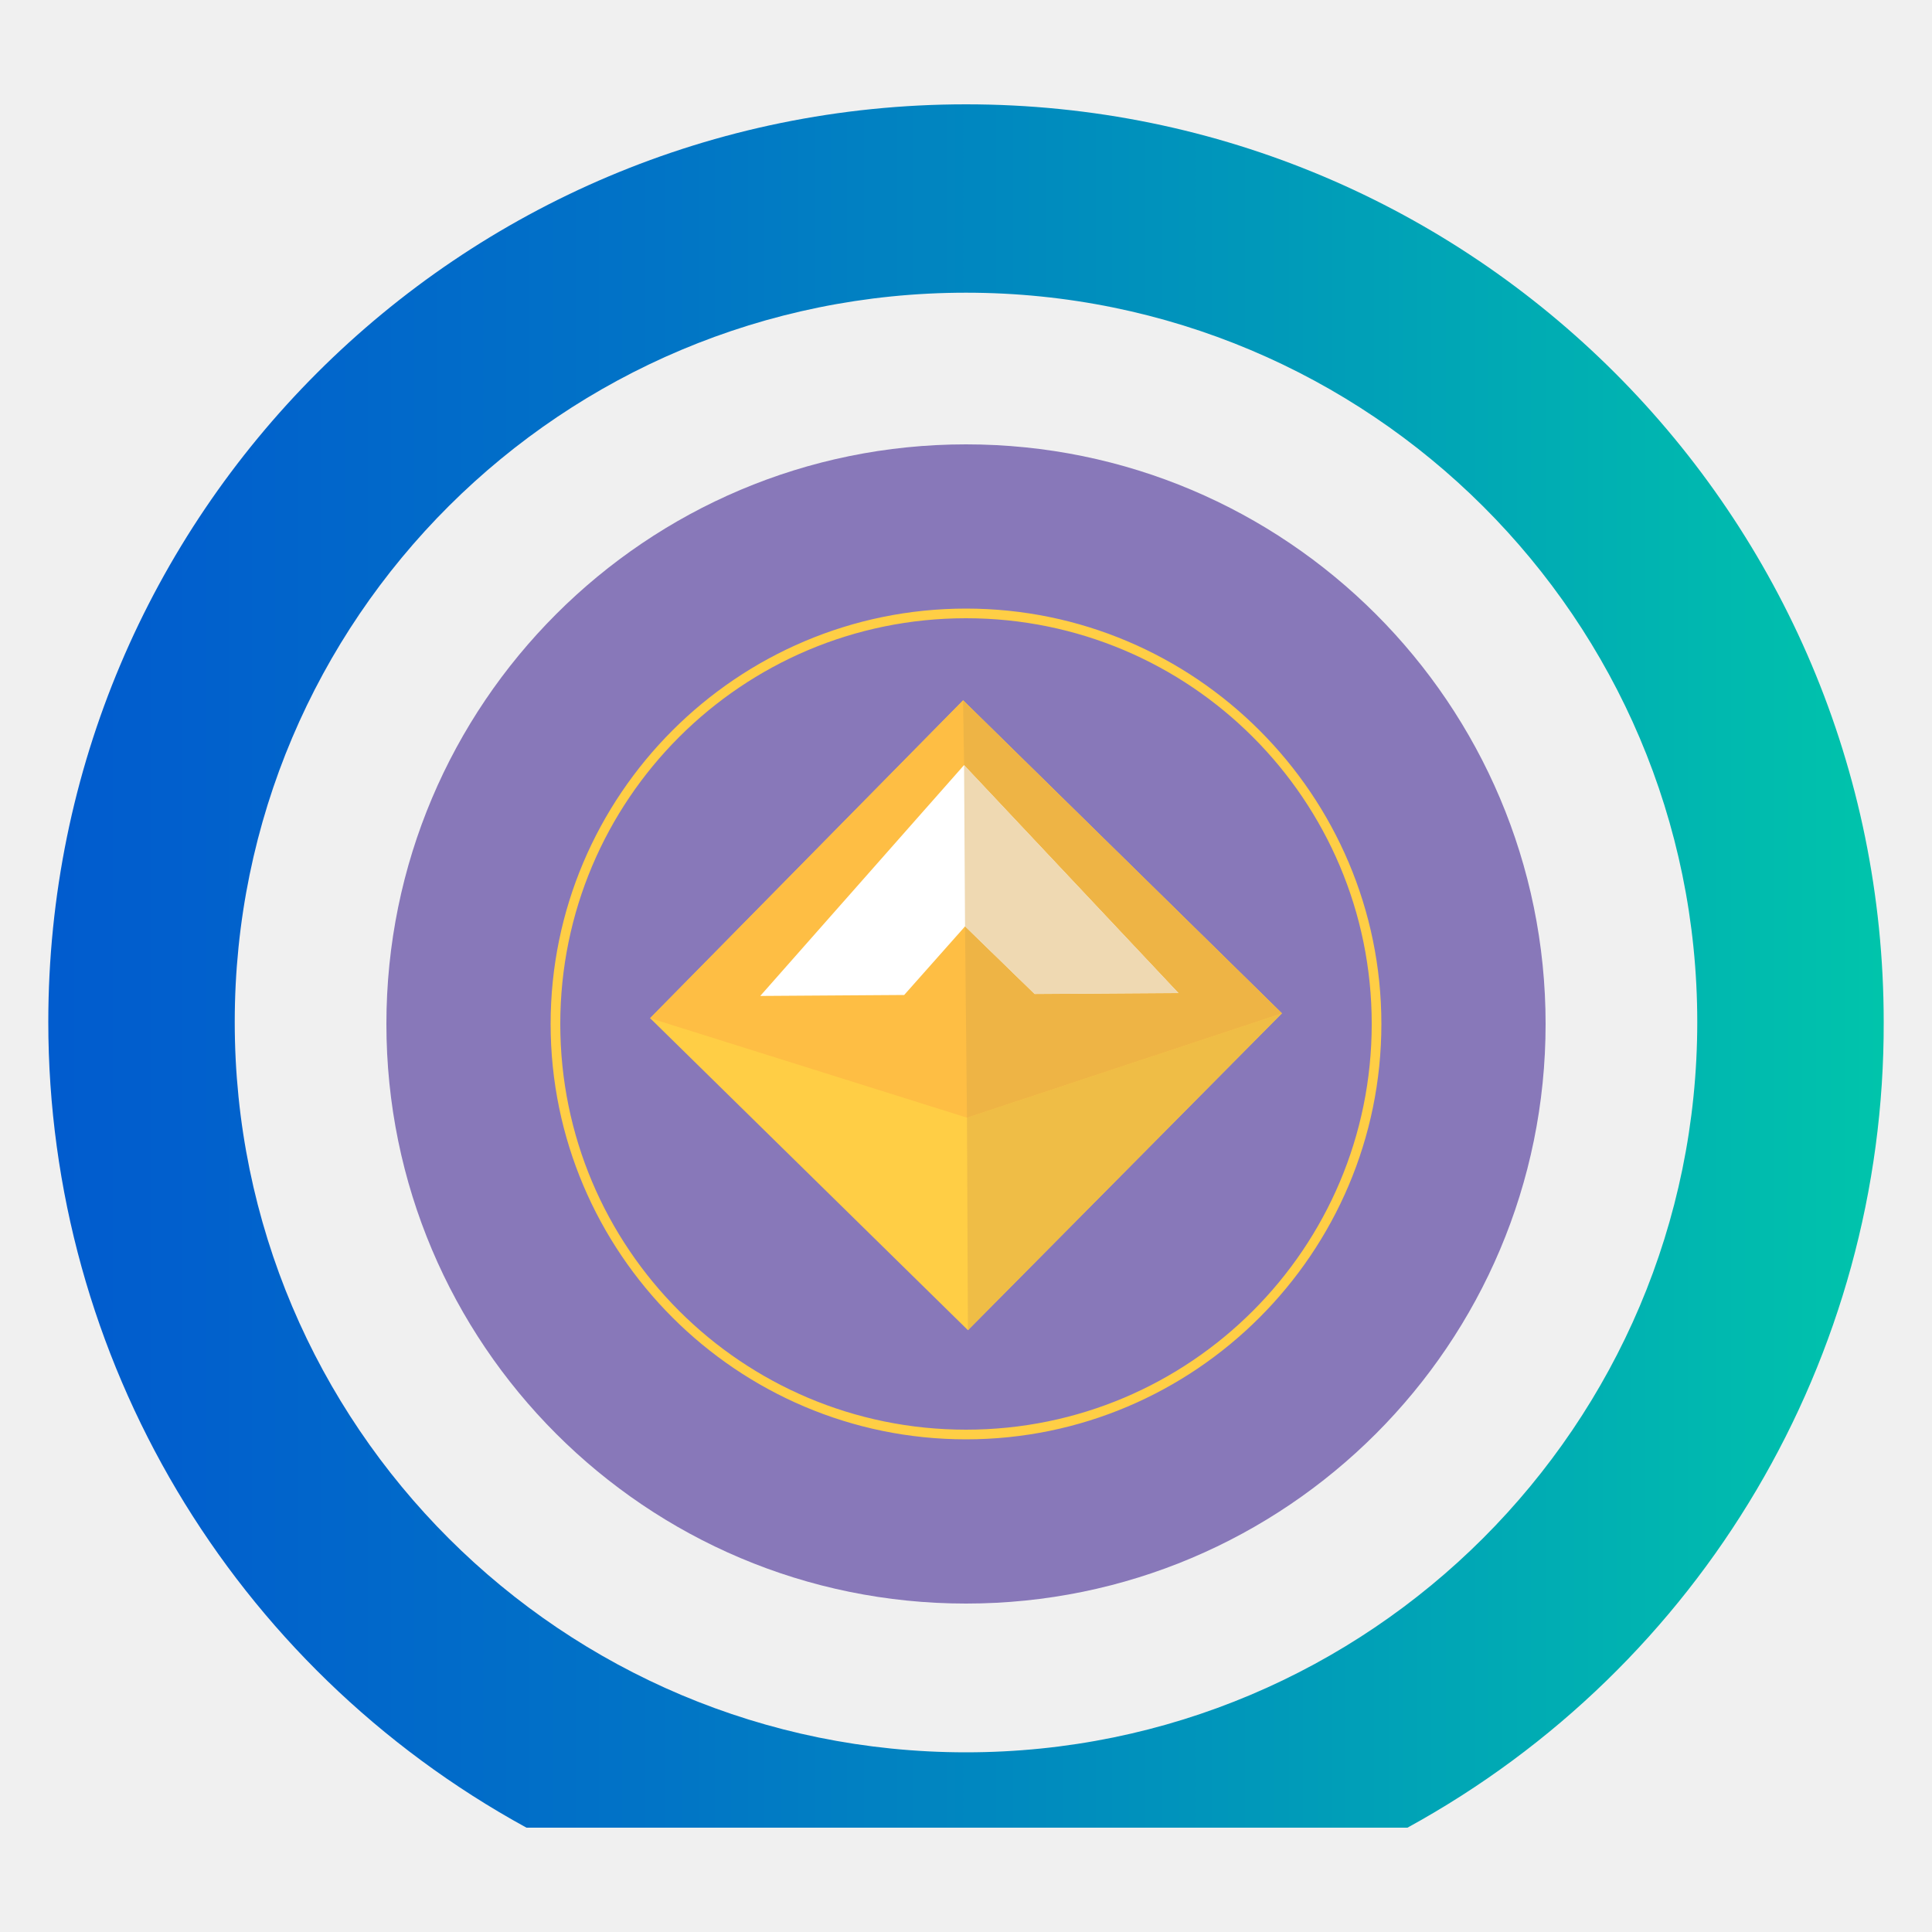
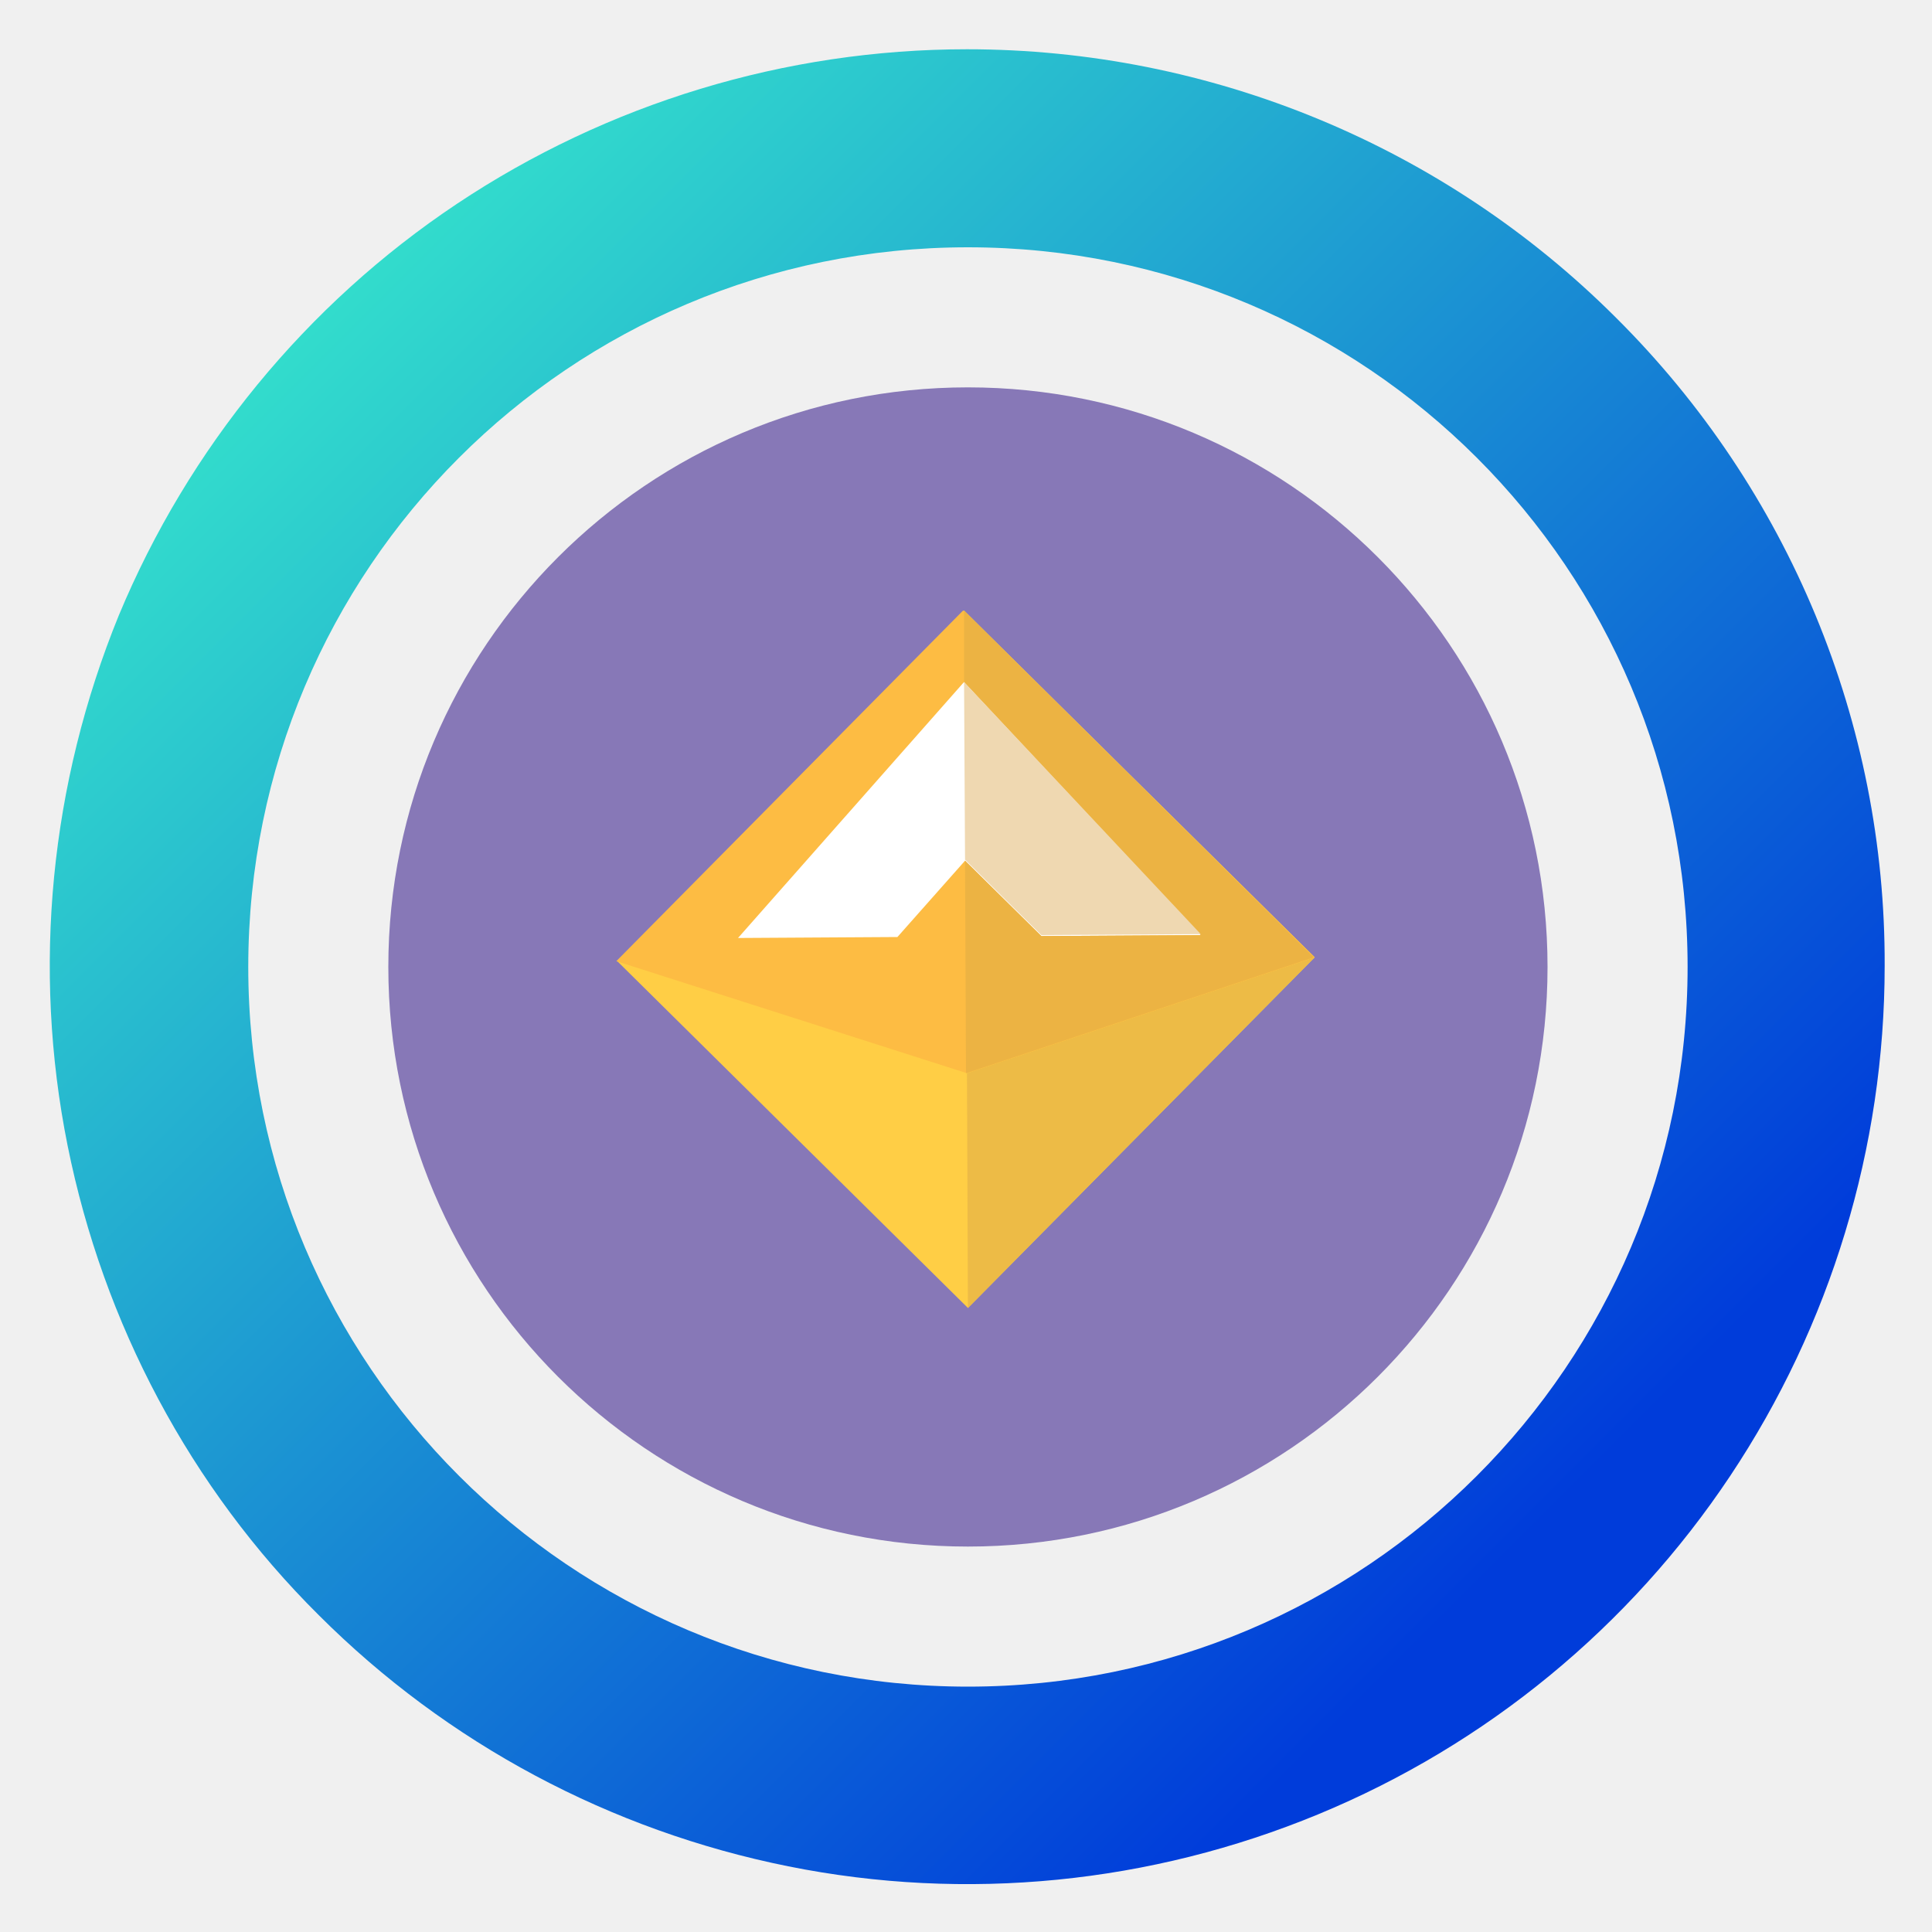
- <svg xmlns="http://www.w3.org/2000/svg" id="Layer_1" x="0" y="0" version="1.1" viewBox="0 0 200 200" xml:space="preserve">
-   <style>.st2{fill:#ffce45}</style>
-   <linearGradient id="SVGID_1_" x1="-14.297" x2="214.297" y1="100" y2="100" gradientUnits="userSpaceOnUse">
-     <stop offset="0" stop-color="#0157d0" />
-     <stop offset=".14" stop-color="#015fcd" />
-     <stop offset=".36" stop-color="#0174c6" />
-     <stop offset=".63" stop-color="#0098ba" />
-     <stop offset=".94" stop-color="#00c8aa" />
-     <stop offset="1" stop-color="#00d3a6" />
+ <svg xmlns="http://www.w3.org/2000/svg" viewBox="0 0 200 200">
+   <linearGradient id="a" x1="182.809" x2="30.811" y1="19.249" y2="171.248" gradientTransform="matrix(1 0 0 -1 0 202)" gradientUnits="userSpaceOnUse">
+     <stop offset=".159" stop-color="#003cda" />
+     <stop offset="1" stop-color="#33dfcc" />
  </linearGradient>
-   <path fill="url(#SVGID_1_)" d="M100 10.8c-52.5 0-95 42.5-95 95 0 34.8 19 66.7 49.5 83.4h91.2c30.5-16.7 49.4-48.7 49.3-83.4 0-52.5-42.5-95-95-95zm0 170.6c-41.8 0-75.7-33.8-75.7-75.6S58.2 30.3 100 30.3s75.7 33.8 75.7 75.5-33.9 75.6-75.7 75.6z" />
-   <circle cx="100" cy="106" r="60" fill="#8878b9" />
-   <path d="M100 149c-23.7 0-43-19.3-43-43s19.3-43 43-43 43 19.3 43 43-19.3 43-43 43zm0-85c-23.2 0-42 18.8-42 42s18.8 42 42 42 42-18.8 42-42-18.8-42-42-42z" class="st2" />
-   <path d="M99.7 72.5l33 32.4-32.5 32.8-32.9-32.3 32.4-32.9" class="st2" />
-   <path fill="#febe44" d="M100.1 115.7l-32.8-10.3 32.4-32.9 33 32.4-32.6 10.8" />
-   <path fill="#fff" d="M78.7 103.1l14.9-.1 6.3-7.1 7.2 7 14.9-.1-22.2-23.6-21.1 23.9" />
-   <path fill="#efbd46" d="M132.7 104.9l-32.6 10.8.1 22 32.5-32.8" />
-   <path fill="#eeb445" d="M99.7 72.5l.1 6.7 22.2 23.6-14.9.1-7.2-7 .2 19.8 32.6-10.8-33-32.4" />
-   <path fill="#efd9b2" d="M99.8 79.2l.1 16.7 7.2 7 14.9-.1-22.2-23.6" />
+   <path fill="url(#a)" d="M167.3 32.9c-17.8-17.8-42-27.8-67.2-27.8-18.8 0-37.2 5.6-52.8 16s-27.8 25.3-35 42.6c-7.1 17.4-9 36.5-5.3 54.9s12.7 35.4 26 48.6c13.3 13.3 30.2 22.3 48.6 26 18.4 3.7 37.5 1.8 54.9-5.4s32.2-19.4 42.6-35 16-34 16-52.8c.1-25.1-9.9-49.3-27.8-67.1zm-67.1 141.7c-41.1 0-74.5-33.3-74.5-74.5S59 25.6 100.2 25.6s74.5 33.3 74.5 74.5-33.4 74.5-74.5 74.5z" />
+   <circle cx="100.2" cy="100.1" r="60" fill="#8778b7" />
+   <path fill="#ffce45" d="M99.8 63.2l36.3 35.9-35.9 36.3-36.3-35.9 35.9-36.3z" />
+   <path fill="#fdbc43" d="M100.1 111.1L63.8 99.5l35.9-36.3 36.4 35.9-36 12z" />
+   <path fill="#fff" d="M76.4 97.1l16.5-.1 7-7.9 7.9 7.8 16.5-.1-24.5-26.2-23.4 26.5z" />
+   <path fill="#edbb46" d="M136.1 99.1l-36 12 .1 24.3 35.9-36.3z" />
+   <path fill="#ecb343" d="M99.8 63.2v7.4l24.5 26.2-16.5.1-7.9-7.8.1 22 36-12-36.2-35.9z" />
+   <path fill="#efd8b1" d="M99.8 70.6l.1 18.4 7.9 7.8 16.5-.1-24.5-26.1z" />
</svg>
